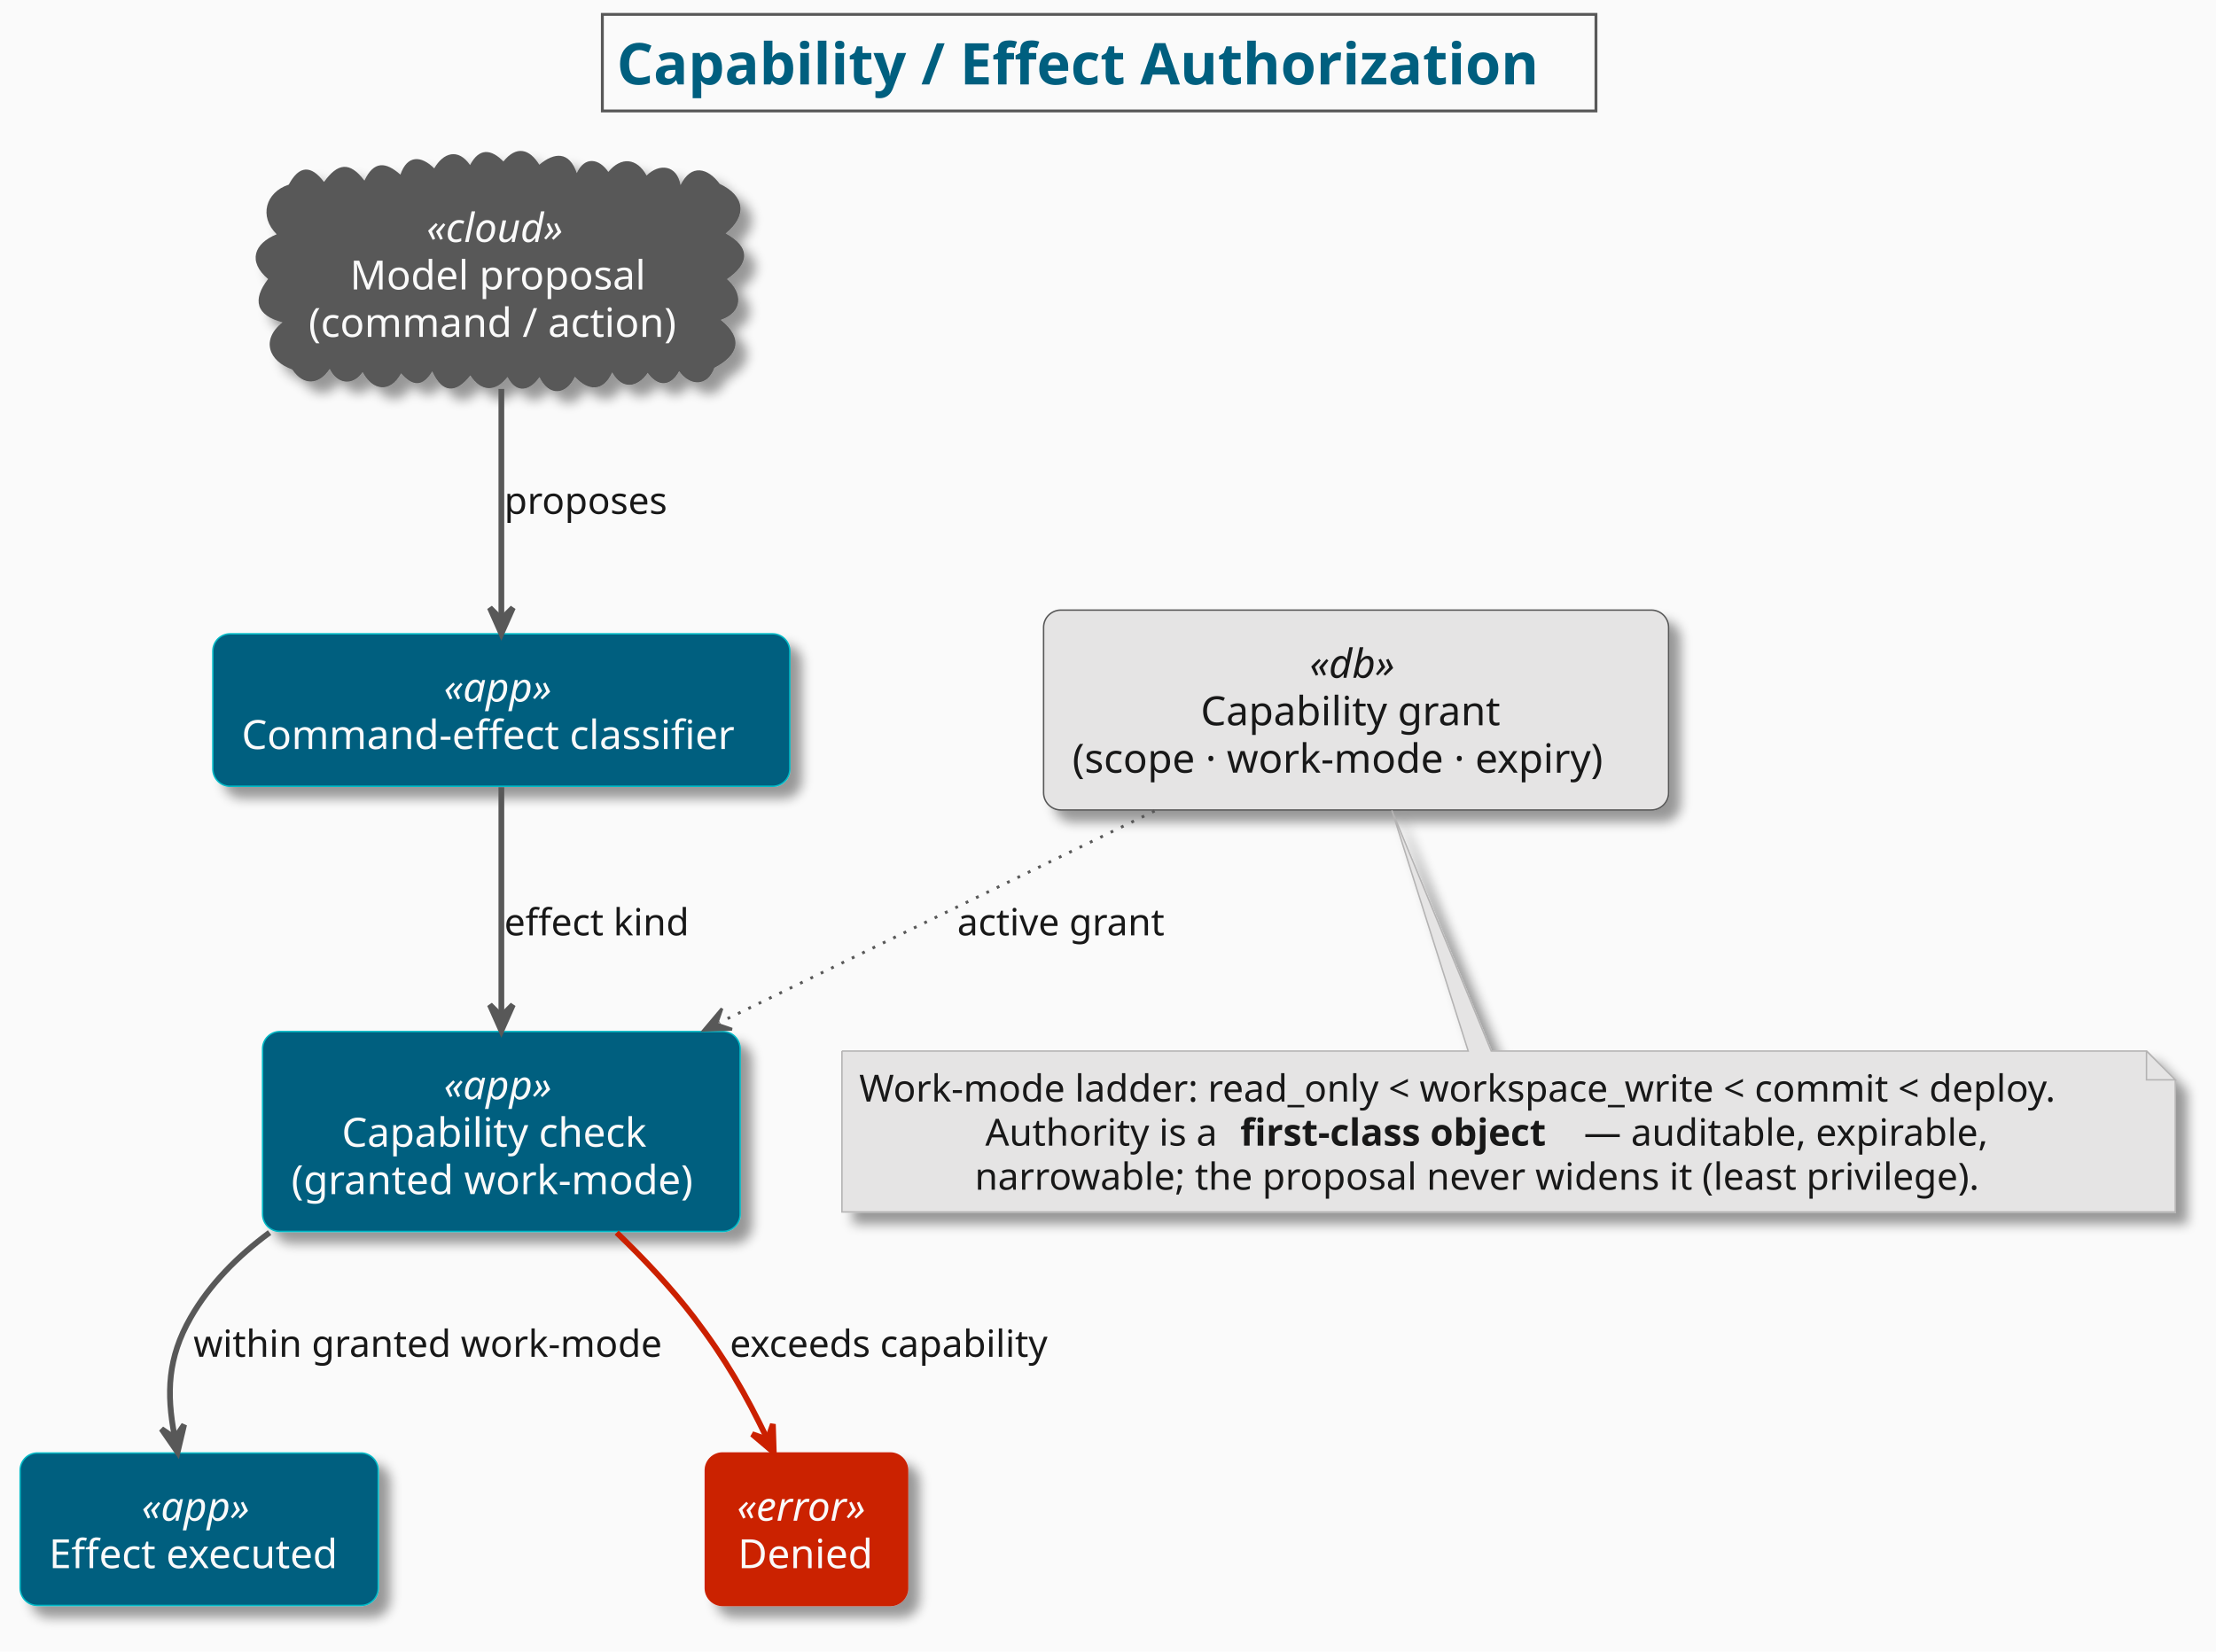
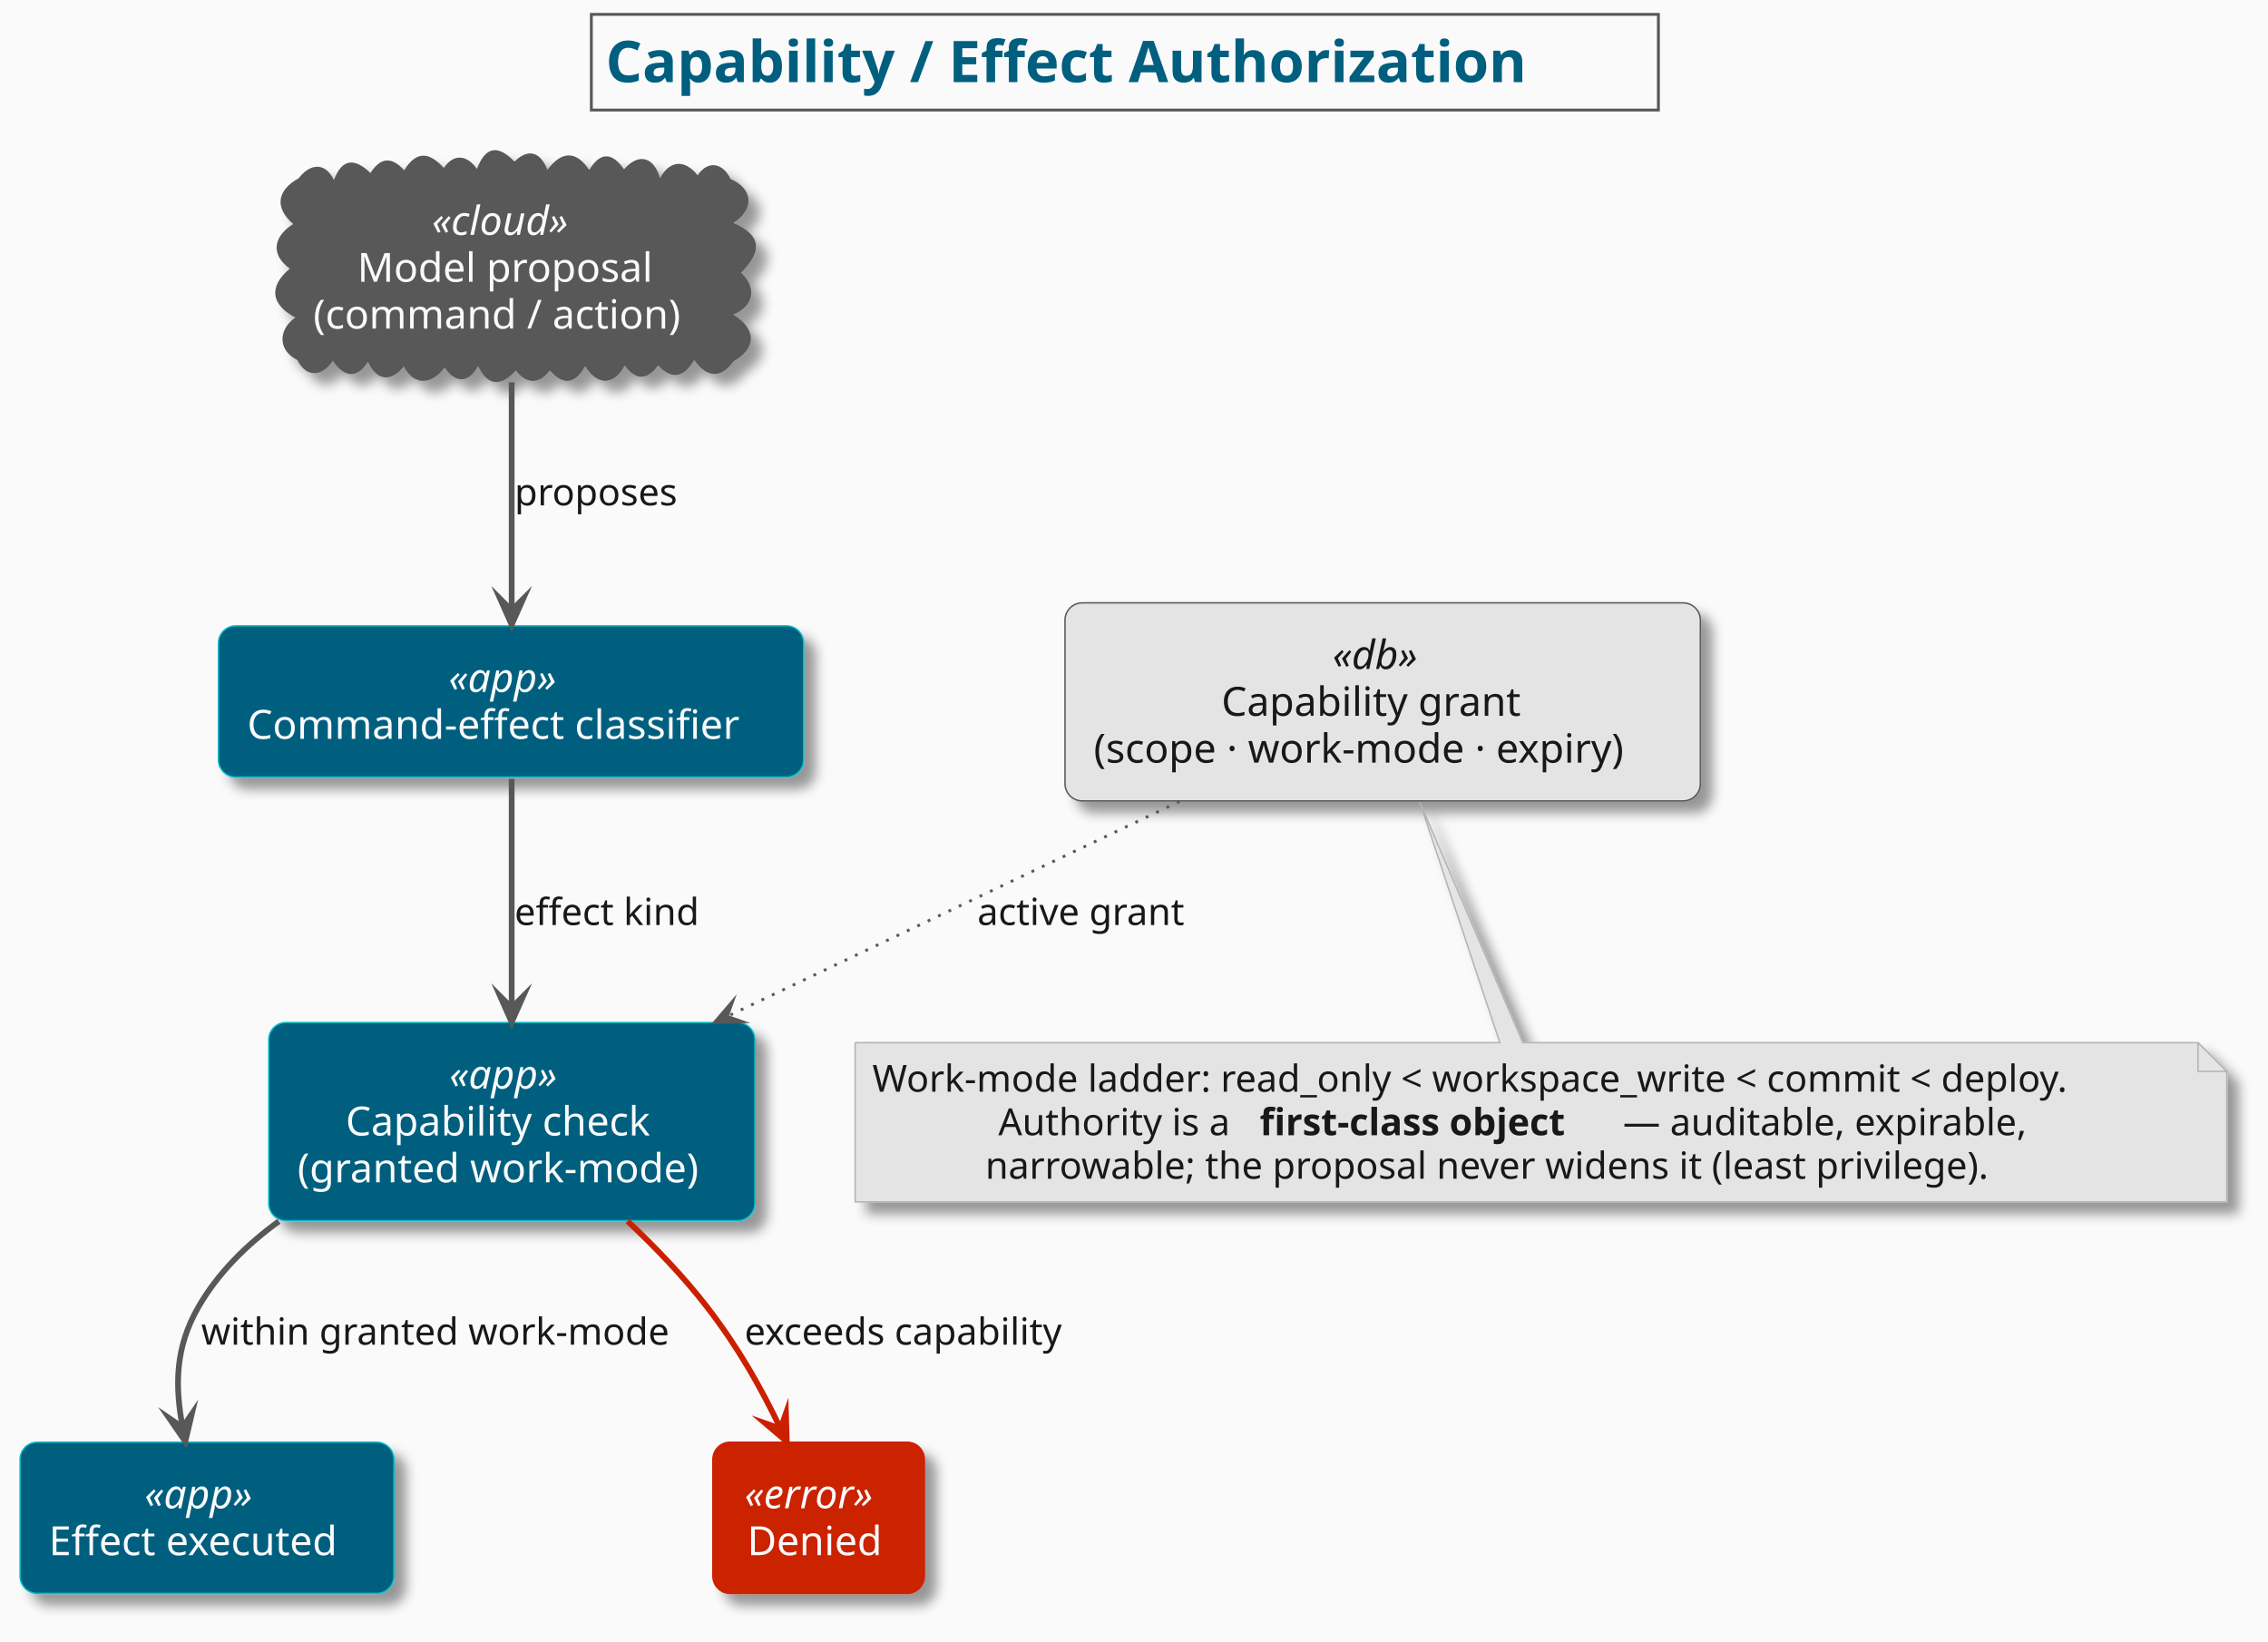
- <svg xmlns="http://www.w3.org/2000/svg" contentStyleType="text/css" data-diagram-type="DESCRIPTION" height="574px" preserveAspectRatio="none" style="width:770px;height:574px;background:#FAFAFA;" version="1.1" viewBox="0 0 770 574" width="770px" zoomAndPan="magnify">
+ <svg xmlns="http://www.w3.org/2000/svg" contentStyleType="text/css" data-diagram-type="DESCRIPTION" height="571px" preserveAspectRatio="none" style="width:789px;height:571px;background:#FAFAFA;" version="1.1" viewBox="0 0 789 571" width="789px" zoomAndPan="magnify">
  <defs>
-     <filter height="300%" id="frd15swx6u992" width="300%" x="-1" y="-1">
+     <filter height="300%" id="fkrc6setti1hh" width="300%" x="-1" y="-1">
      <feGaussianBlur result="blurOut" stdDeviation="2" />
      <feColorMatrix in="blurOut" result="blurOut2" type="matrix" values="0 0 0 0 0 0 0 0 0 0 0 0 0 0 0 0 0 0 .4 0" />
      <feOffset dx="4" dy="4" in="blurOut2" result="blurOut3" />
      <feBlend in="SourceGraphic" in2="blurOut3" mode="normal" />
    </filter>
  </defs>
  <g>
-     <rect fill="#FAFAFA" height="574" style="stroke:none;stroke-width:1;" width="770" x="0" y="0" />
+     <rect fill="#FAFAFA" height="571" style="stroke:none;stroke-width:1;" width="789" x="0" y="0" />
    <g class="title" data-source-line="2">
-       <rect fill="none" height="33.555" style="stroke:#585858;stroke-width:1;" width="345.254" x="209.3" y="5" />
-       <text fill="#005F7F" font-family="sans-serif" font-size="20" font-weight="700" lengthAdjust="spacing" textLength="335.254" x="214.3" y="29.336">Capability / Effect Authorization</text>
+       <rect fill="none" height="33.281" style="stroke:#585858;stroke-width:1;" width="371.211" x="205.719" y="5" />
+       <text fill="#005F7F" font-family="sans-serif" font-size="20" font-weight="700" lengthAdjust="spacing" textLength="361.211" x="210.719" y="28.564">Capability / Effect Authorization</text>
    </g>
-     <g class="entity" data-qualified-name="M" data-source-line="10" id="ent0002">
-       <path d="M100.335,64.159 C103.927,57.478 108.034,57.212 112.585,63.234 C117.273,56.704 121.496,55.937 126.623,62.773 C129.854,55.904 133.998,56.125 139.132,60.693 C141.514,53.74 146.389,54.036 150.888,58.516 C153.977,53.095 159.178,51.33 163.333,57.357 C166.482,51.324 170.661,51.736 174.926,56.115 C179.346,50.555 183.983,51.644 187.394,57.243 C192.672,52.823 197.835,52.551 200.419,60.16 C203.168,54.153 208.221,55.092 211.375,59.745 C215.814,54.34 221.326,54.88 224.675,61.003 C229.102,56.625 235.262,57.291 236.459,64.335 C240.159,56.786 245.974,58.342 250.09,63.901 C258.911,68.06 259.662,75.018 252.147,81.127 C260.94,85.93 260.339,91.728 252.596,97 C258.051,101.709 258.265,108.471 250.447,111.167 C258.478,117.653 256.526,123.504 248.226,127.811 C245.779,134.627 239.577,134.101 235.99,128.98 C233.022,134.445 228.611,134.484 225.061,129.594 C221.487,134.773 216.103,135.533 212.717,129.388 C209.597,136.359 204.284,135.872 199.75,130.927 C196.68,137.477 190.663,137.763 187.453,131.057 C184.209,135.76 179.52,137.08 176.341,130.99 C172.216,136.404 167.117,136.156 163.432,130.477 C158.429,136.855 153.674,136.74 150.19,129.046 C146.889,134.608 143.315,134.266 139.37,129.736 C135.563,136.816 129.375,135.718 126.008,129.299 C122.558,134.368 117.024,133.419 114.579,128.184 C110.893,133.828 105.45,134.194 101.562,128.414 C93.454,125.56 90.485,118.143 98.166,112.018 C89.037,109.661 87.525,104.24 93.149,96.966 C85.951,90.885 88.279,84.593 96.145,81.415 C89.913,75.277 92.235,66.817 100.335,64.159" fill="#585858" filter="url(#frd15swx6u992)" />
-       <text fill="#FAFAFA" font-family="sans-serif" font-size="14" font-style="italic" lengthAdjust="spacing" textLength="51.987" x="148.208" y="84.098">«cloud»</text>
-       <text fill="#FAFAFA" font-family="sans-serif" font-size="14" lengthAdjust="spacing" textLength="105.212" x="121.596" y="100.586">Model proposal</text>
-       <text fill="#FAFAFA" font-family="sans-serif" font-size="14" lengthAdjust="spacing" textLength="133.923" x="107.24" y="117.074">(command / action)</text>
+     <g class="entity" data-qualified-name="M" data-source-line="16" id="ent0001">
+       <path d="M103.908,62.009 C107.637,57.106 113.006,56.056 116.169,62.614 C119.048,54.939 123.537,54.994 128.869,60.194 C132.317,54.709 136.29,54.376 140.586,59.233 C144.917,52.329 149.321,52.871 154.392,58.411 C157.936,53.179 162.682,54.011 165.898,58.789 C168.914,50.87 173.232,50.281 178.978,56.21 C183.975,51.31 188.155,53.088 190.436,59.07 C195.204,52.699 200.273,52.093 204.992,59.123 C208.869,52.694 212.974,52.996 217.087,58.891 C222.328,52.89 227.607,54.78 229.604,61.97 C233.033,55.629 238.363,55.428 242.681,60.993 C246.407,55.467 251.629,56.829 254.143,62.261 C262.252,65.705 262.339,73.118 255.104,77.528 C265.329,81.966 264.948,87.689 257.812,94.842 C263.409,100.159 262.266,106.503 255.08,109.426 C262.827,114.237 263.66,120.819 255.169,125.72 C250.649,132.075 245.626,131.189 241.531,125.248 C238.13,130.988 233.982,132.524 228.934,127.107 C225.213,132.344 221.1,132.412 217.344,127.147 C213.501,134.347 207.647,134.071 203.577,127.373 C200.141,133.473 196.13,134.386 191.292,128.853 C187.675,133.751 183.096,133.743 179.469,128.866 C174.544,134.377 169.736,134.676 166.315,127.328 C163.101,133.334 158.434,133.491 154.695,127.852 C150.548,133.458 144.291,134.728 140.468,127.494 C135.991,133.153 130.892,132.376 128.009,125.863 C124.037,132.172 119.416,131.011 115.776,125.519 C112.287,130.871 106.674,131.724 103.444,125.249 C96.441,121.807 96.881,114.49 102.76,110.452 C94.254,106.07 93.35,99.656 100.825,93.454 C93.727,88.343 95.441,82.016 101.993,77.932 C95.309,72.157 96.499,66.089 103.908,62.009" fill="#585858" filter="url(#fkrc6setti1hh)" />
+       <text fill="#FAFAFA" font-family="sans-serif" font-size="14" font-style="italic" lengthAdjust="spacing" textLength="55.043" x="150.234" y="81.728">«cloud»</text>
+       <text fill="#FAFAFA" font-family="sans-serif" font-size="14" lengthAdjust="spacing" textLength="106.907" x="124.302" y="98.025">Model proposal</text>
+       <text fill="#FAFAFA" font-family="sans-serif" font-size="14" lengthAdjust="spacing" textLength="137.512" x="109" y="114.322">(command / action)</text>
    </g>
-     <g class="entity" data-qualified-name="CLS" data-source-line="11" id="ent0003">
-       <rect fill="#005F7F" filter="url(#frd15swx6u992)" height="52.977" rx="6" ry="6" style="stroke:#00BAC6;stroke-width:0.5;" width="200.482" x="73.96" y="220.272" />
-       <text fill="#FAFAFA" font-family="sans-serif" font-size="14" font-style="italic" lengthAdjust="spacing" textLength="40.024" x="154.189" y="243.808">«app»</text>
-       <text fill="#FAFAFA" font-family="sans-serif" font-size="14" lengthAdjust="spacing" textLength="180.482" x="83.96" y="260.296">Command-effect classifier</text>
+     <g class="entity" data-qualified-name="CLS" data-source-line="17" id="ent0002">
+       <rect fill="#005F7F" filter="url(#fkrc6setti1hh)" height="52.594" rx="6" ry="6" style="stroke:#00BAC6;stroke-width:0.5;" width="203.559" x="76" y="217.733" />
+       <text fill="#FAFAFA" font-family="sans-serif" font-size="14" font-style="italic" lengthAdjust="spacing" textLength="43.483" x="156.038" y="240.728">«app»</text>
+       <text fill="#FAFAFA" font-family="sans-serif" font-size="14" lengthAdjust="spacing" textLength="183.559" x="86" y="257.025">Command-effect classifier</text>
    </g>
-     <g class="entity" data-qualified-name="GATE" data-source-line="12" id="ent0004">
-       <rect fill="#005F7F" filter="url(#frd15swx6u992)" height="69.465" rx="6" ry="6" style="stroke:#00BAC6;stroke-width:0.5;" width="165.94" x="91.24" y="358.492" />
-       <text fill="#FAFAFA" font-family="sans-serif" font-size="14" font-style="italic" lengthAdjust="spacing" textLength="40.024" x="154.198" y="382.028">«app»</text>
-       <text fill="#FAFAFA" font-family="sans-serif" font-size="14" lengthAdjust="spacing" textLength="110.906" x="118.757" y="398.516">Capability check</text>
-       <text fill="#FAFAFA" font-family="sans-serif" font-size="14" lengthAdjust="spacing" textLength="145.94" x="101.24" y="415.004">(granted work-mode)</text>
+     <g class="entity" data-qualified-name="GATE" data-source-line="18" id="ent0003">
+       <rect fill="#005F7F" filter="url(#fkrc6setti1hh)" height="68.891" rx="6" ry="6" style="stroke:#00BAC6;stroke-width:0.5;" width="169.092" x="93.5" y="355.733" />
+       <text fill="#FAFAFA" font-family="sans-serif" font-size="14" font-style="italic" lengthAdjust="spacing" textLength="43.483" x="156.304" y="378.728">«app»</text>
+       <text fill="#FAFAFA" font-family="sans-serif" font-size="14" lengthAdjust="spacing" textLength="115.589" x="120.251" y="395.025">Capability check</text>
+       <text fill="#FAFAFA" font-family="sans-serif" font-size="14" lengthAdjust="spacing" textLength="149.092" x="103.5" y="411.322">(granted work-mode)</text>
    </g>
-     <g class="entity" data-qualified-name="CAP" data-source-line="13" id="ent0005">
-       <rect fill="#E5E4E4" filter="url(#frd15swx6u992)" height="69.465" rx="6" ry="6" style="stroke:#585858;stroke-width:0.5;" width="217.169" x="362.62" y="212.022" />
-       <text fill="#181818" font-family="sans-serif" font-size="14" font-style="italic" lengthAdjust="spacing" textLength="32.293" x="455.058" y="235.558">«db»</text>
-       <text fill="#181818" font-family="sans-serif" font-size="14" lengthAdjust="spacing" textLength="108.008" x="417.201" y="252.046">Capability grant</text>
-       <text fill="#181818" font-family="sans-serif" font-size="14" lengthAdjust="spacing" textLength="197.169" x="372.62" y="268.534">(scope · work-mode · expiry)</text>
+     <g class="entity" data-qualified-name="CAP" data-source-line="19" id="ent0004">
+       <rect fill="#E5E4E4" filter="url(#fkrc6setti1hh)" height="68.891" rx="6" ry="6" style="stroke:#585858;stroke-width:0.5;" width="221.031" x="370.5" y="209.733" />
+       <text fill="#181818" font-family="sans-serif" font-size="14" font-style="italic" lengthAdjust="spacing" textLength="34.904" x="463.563" y="232.728">«db»</text>
+       <text fill="#181818" font-family="sans-serif" font-size="14" lengthAdjust="spacing" textLength="112.185" x="424.923" y="249.025">Capability grant</text>
+       <text fill="#181818" font-family="sans-serif" font-size="14" lengthAdjust="spacing" textLength="201.031" x="380.5" y="265.322">(scope · work-mode · expiry)</text>
    </g>
-     <g class="entity" data-qualified-name="EXE" data-source-line="14" id="ent0006">
-       <rect fill="#005F7F" filter="url(#frd15swx6u992)" height="52.977" rx="6" ry="6" style="stroke:#00BAC6;stroke-width:0.5;" width="124.412" x="7" y="504.952" />
-       <text fill="#FAFAFA" font-family="sans-serif" font-size="14" font-style="italic" lengthAdjust="spacing" textLength="40.024" x="49.194" y="528.488">«app»</text>
-       <text fill="#FAFAFA" font-family="sans-serif" font-size="14" lengthAdjust="spacing" textLength="104.412" x="17" y="544.976">Effect executed</text>
+     <g class="entity" data-qualified-name="EXE" data-source-line="20" id="ent0005">
+       <rect fill="#005F7F" filter="url(#fkrc6setti1hh)" height="52.594" rx="6" ry="6" style="stroke:#00BAC6;stroke-width:0.5;" width="130.024" x="7" y="501.733" />
+       <text fill="#FAFAFA" font-family="sans-serif" font-size="14" font-style="italic" lengthAdjust="spacing" textLength="43.483" x="50.27" y="524.728">«app»</text>
+       <text fill="#FAFAFA" font-family="sans-serif" font-size="14" lengthAdjust="spacing" textLength="110.024" x="17" y="541.025">Effect executed</text>
    </g>
-     <g class="entity" data-qualified-name="DEN" data-source-line="15" id="ent0007">
-       <rect fill="#CB2000" filter="url(#frd15swx6u992)" height="52.977" rx="6" ry="6" style="stroke:#CB2000;stroke-width:0.5;" width="70.255" x="245.08" y="504.952" />
-       <text fill="#FAFAFA" font-family="sans-serif" font-size="14" font-style="italic" lengthAdjust="spacing" textLength="48.255" x="256.08" y="528.488">«error»</text>
-       <text fill="#FAFAFA" font-family="sans-serif" font-size="14" lengthAdjust="spacing" textLength="47.633" x="256.391" y="544.976">Denied</text>
+     <g class="entity" data-qualified-name="DEN" data-source-line="21" id="ent0006">
+       <rect fill="#CB2000" filter="url(#fkrc6setti1hh)" height="52.594" rx="6" ry="6" style="stroke:#CB2000;stroke-width:0.5;" width="73.577" x="248" y="501.733" />
+       <text fill="#FAFAFA" font-family="sans-serif" font-size="14" font-style="italic" lengthAdjust="spacing" textLength="51.577" x="259" y="524.728">«error»</text>
+       <text fill="#FAFAFA" font-family="sans-serif" font-size="14" lengthAdjust="spacing" textLength="49.656" x="259.96" y="541.025">Denied</text>
    </g>
-     <g class="entity" data-qualified-name="GMN13" data-source-line="24" id="ent0014">
-       <path d="M292.55,365.262 L292.55,421.194 A0,0 0 0 0 292.55,421.194 L755.855,421.194 A0,0 0 0 0 755.855,421.194 L755.855,375.262 L745.855,365.262 L518.16,365.262 L483.63,281.632 L510.16,365.262 L292.55,365.262 A0,0 0 0 0 292.55,365.262" fill="#E5E4E4" filter="url(#frd15swx6u992)" style="stroke:#B4B3B3;stroke-width:0.5;" />
-       <path d="M745.855,365.262 L745.855,375.262 L755.855,375.262 L745.855,365.262" fill="#E5E4E4" style="stroke:#B4B3B3;stroke-width:0.5;" />
-       <text fill="#181818" font-family="sans-serif" font-size="13" lengthAdjust="spacing" textLength="442.305" x="298.55" y="382.831">Work-mode ladder: read_only &lt; workspace_write &lt; commit &lt; deploy.</text>
-       <text fill="#181818" font-family="sans-serif" font-size="13" lengthAdjust="spacing" textLength="84.475" x="342.365" y="398.141">Authority is a</text>
-       <text fill="#181818" font-family="sans-serif" font-size="13" font-weight="700" lengthAdjust="spacing" textLength="115.273" x="430.953" y="398.141">first-class object</text>
-       <text fill="#181818" font-family="sans-serif" font-size="13" lengthAdjust="spacing" textLength="146.701" x="550.339" y="398.141">— auditable, expirable,</text>
-       <text fill="#181818" font-family="sans-serif" font-size="13" lengthAdjust="spacing" textLength="361.994" x="338.705" y="413.452">narrowable; the proposal never widens it (least privilege).</text>
+     <g class="entity" data-qualified-name="GMN12" data-source-line="30" id="ent0013">
+       <path d="M297.5,362.733 L297.5,418.131 A0,0 0 0 0 297.5,418.131 L774.649,418.131 A0,0 0 0 0 774.649,418.131 L774.649,372.733 L764.649,362.733 L529.76,362.733 L493.9,278.993 L521.76,362.733 L297.5,362.733 A0,0 0 0 0 297.5,362.733" fill="#E5E4E4" filter="url(#fkrc6setti1hh)" style="stroke:#B4B3B3;stroke-width:0.5;" />
+       <path d="M764.649,362.733 L764.649,372.733 L774.649,372.733 L764.649,362.733" fill="#E5E4E4" style="stroke:#B4B3B3;stroke-width:0.5;" />
+       <text fill="#181818" font-family="sans-serif" font-size="13" lengthAdjust="spacing" textLength="456.149" x="303.5" y="379.8">Work-mode ladder: read_only &lt; workspace_write &lt; commit &lt; deploy.</text>
+       <text fill="#181818" font-family="sans-serif" font-size="13" lengthAdjust="spacing" textLength="86.785" x="347.305" y="394.933">Authority is a</text>
+       <text fill="#181818" font-family="sans-serif" font-size="13" font-weight="700" lengthAdjust="spacing" textLength="122.237" x="438.223" y="394.933">first-class object</text>
+       <text fill="#181818" font-family="sans-serif" font-size="13" lengthAdjust="spacing" textLength="151.252" x="564.592" y="394.933">— auditable, expirable,</text>
+       <text fill="#181818" font-family="sans-serif" font-size="13" lengthAdjust="spacing" textLength="377.641" x="342.754" y="410.065">narrowable; the proposal never widens it (least privilege).</text>
    </g>
-     <g class="link" data-entity-1="ent0002" data-entity-2="ent0003" data-link-type="dependency" data-source-line="17" id="lnk8">
-       <path d="M174.21,135.172 C174.21,161.982 174.21,190.872 174.21,214.222" fill="none" id="M-to-CLS" style="stroke:#585858;stroke-width:2;" />
-       <polygon fill="#585858" points="174.21,220.222,178.21,211.222,174.21,215.222,170.21,211.222,174.21,220.222" style="stroke:#585858;stroke-width:2;" />
-       <text fill="#181818" font-family="sans-serif" font-size="13" lengthAdjust="spacing" textLength="58.151" x="175.21" y="178.591">proposes</text>
+     <g class="link" data-entity-1="ent0001" data-entity-2="ent0002" data-link-type="dependency" data-source-line="23" id="lnk7">
+       <path d="M178,132.993 C178,159.553 178,189.053 178,212.323" fill="none" id="M-to-CLS" style="stroke:#585858;stroke-width:2;" />
+       <polygon fill="#585858" points="178,217.323,182,208.323,178,212.323,174,208.323,178,217.323" style="stroke:#585858;stroke-width:2;stroke-linejoin:miter;stroke-miterlimit:10;" />
+       <text fill="#181818" font-family="sans-serif" font-size="13" lengthAdjust="spacing" textLength="59.3" x="179" y="175.8">proposes</text>
    </g>
-     <g class="link" data-entity-1="ent0003" data-entity-2="ent0004" data-link-type="dependency" data-source-line="18" id="lnk9">
-       <path d="M174.21,273.582 C174.21,297.202 174.21,326.302 174.21,352.192" fill="none" id="CLS-to-GATE" style="stroke:#585858;stroke-width:2;" />
-       <polygon fill="#585858" points="174.21,358.192,178.21,349.192,174.21,353.192,170.21,349.192,174.21,358.192" style="stroke:#585858;stroke-width:2;" />
-       <text fill="#181818" font-family="sans-serif" font-size="13" lengthAdjust="spacing" textLength="67.285" x="175.21" y="325.061">effect kind</text>
+     <g class="link" data-entity-1="ent0002" data-entity-2="ent0003" data-link-type="dependency" data-source-line="24" id="lnk8">
+       <path d="M178,270.973 C178,294.603 178,324.743 178,350.583" fill="none" id="CLS-to-GATE" style="stroke:#585858;stroke-width:2;" />
+       <polygon fill="#585858" points="178,355.583,182,346.583,178,350.583,174,346.583,178,355.583" style="stroke:#585858;stroke-width:2;stroke-linejoin:miter;stroke-miterlimit:10;" />
+       <text fill="#181818" font-family="sans-serif" font-size="13" lengthAdjust="spacing" textLength="69.158" x="179" y="321.8">effect kind</text>
    </g>
-     <g class="link" data-entity-1="ent0005" data-entity-2="ent0004" data-link-type="dependency" data-source-line="19" id="lnk10">
-       <path d="M401.2,281.812 C353.95,304.792 297.226,332.388 249.916,355.398" fill="none" id="CAP-to-GATE" style="stroke:#585858;stroke-width:1;stroke-dasharray:1,3;" />
-       <polygon fill="#585858" points="244.52,358.022,254.363,357.683,249.016,355.836,250.864,350.489,244.52,358.022" style="stroke:#585858;stroke-width:1;" />
-       <text fill="#181818" font-family="sans-serif" font-size="13" lengthAdjust="spacing" textLength="74.077" x="332.61" y="325.061">active grant</text>
+     <g class="link" data-entity-1="ent0004" data-entity-2="ent0003" data-link-type="dependency" data-source-line="25" id="lnk9">
+       <path d="M410.34,278.813 C361.64,301.963 301.696,330.447 253.026,353.577" fill="none" id="CAP-to-GATE" style="stroke:#585858;stroke-width:1;stroke-dasharray:1,3;" />
+       <polygon fill="#585858" points="248.51,355.723,258.356,355.473,253.026,353.577,254.922,348.247,248.51,355.723" style="stroke:#585858;stroke-width:1;stroke-linejoin:miter;stroke-miterlimit:10;" />
+       <text fill="#181818" font-family="sans-serif" font-size="13" lengthAdjust="spacing" textLength="78.546" x="340" y="321.8">active grant</text>
    </g>
-     <g class="link" data-entity-1="ent0004" data-entity-2="ent0006" data-link-type="dependency" data-source-line="20" id="lnk11">
-       <path d="M93.67,428.352 C82.69,436.452 72.9,446.232 66.21,457.952 C58.21,471.952 57.851,484.186 60.601,498.806" fill="none" id="GATE-to-EXE" style="stroke:#585858;stroke-width:2;" />
-       <polygon fill="#585858" points="61.71,504.702,63.977,495.118,60.786,499.789,56.115,496.597,61.71,504.702" style="stroke:#585858;stroke-width:2;" />
-       <text fill="#181818" font-family="sans-serif" font-size="13" lengthAdjust="spacing" textLength="169.705" x="67.21" y="471.521">within granted work-mode</text>
+     <g class="link" data-entity-1="ent0003" data-entity-2="ent0005" data-link-type="dependency" data-source-line="26" id="lnk10">
+       <path d="M97.01,424.883 C85.81,433.003 75.82,442.863 69,454.733 C60.96,468.713 60.783,481.93 63.543,496.56" fill="none" id="GATE-to-EXE" style="stroke:#585858;stroke-width:2;" />
+       <polygon fill="#585858" points="64.47,501.473,66.732,491.887,63.543,496.56,58.871,493.37,64.47,501.473" style="stroke:#585858;stroke-width:2;stroke-linejoin:miter;stroke-miterlimit:10;" />
+       <text fill="#181818" font-family="sans-serif" font-size="13" lengthAdjust="spacing" textLength="171.863" x="70" y="467.8">within granted work-mode</text>
    </g>
-     <g class="link" data-entity-1="ent0004" data-entity-2="ent0007" data-link-type="dependency" data-source-line="21" id="lnk12">
-       <path d="M214.27,428.362 C223.71,437.442 233.32,447.622 241.21,457.952 C252.22,472.382 259.29,484.93 266.26,499.36" fill="none" id="GATE-to-DEN" style="stroke:#CB2000;stroke-width:2;" />
-       <polygon fill="#CB2000" points="268.87,504.762,268.557,494.918,266.695,500.26,261.354,498.398,268.87,504.762" style="stroke:#CB2000;stroke-width:2;" />
-       <text fill="#181818" font-family="sans-serif" font-size="13" lengthAdjust="spacing" textLength="115.591" x="253.6" y="471.521">exceeds capability</text>
+     <g class="link" data-entity-1="ent0003" data-entity-2="ent0006" data-link-type="dependency" data-source-line="27" id="lnk11">
+       <path d="M218.33,424.823 C228.03,433.953 237.92,444.243 246,454.733 C257.08,469.113 264.593,482.557 271.543,497.007" fill="none" id="GATE-to-DEN" style="stroke:#CB2000;stroke-width:2;" />
+       <polygon fill="#CB2000" points="273.71,501.513,273.414,491.668,271.543,497.007,266.204,495.136,273.71,501.513" style="stroke:#CB2000;stroke-width:2;stroke-linejoin:miter;stroke-miterlimit:10;" />
+       <text fill="#181818" font-family="sans-serif" font-size="13" lengthAdjust="spacing" textLength="121.202" x="259" y="467.8">exceeds capability</text>
    </g>
  </g>
</svg>
